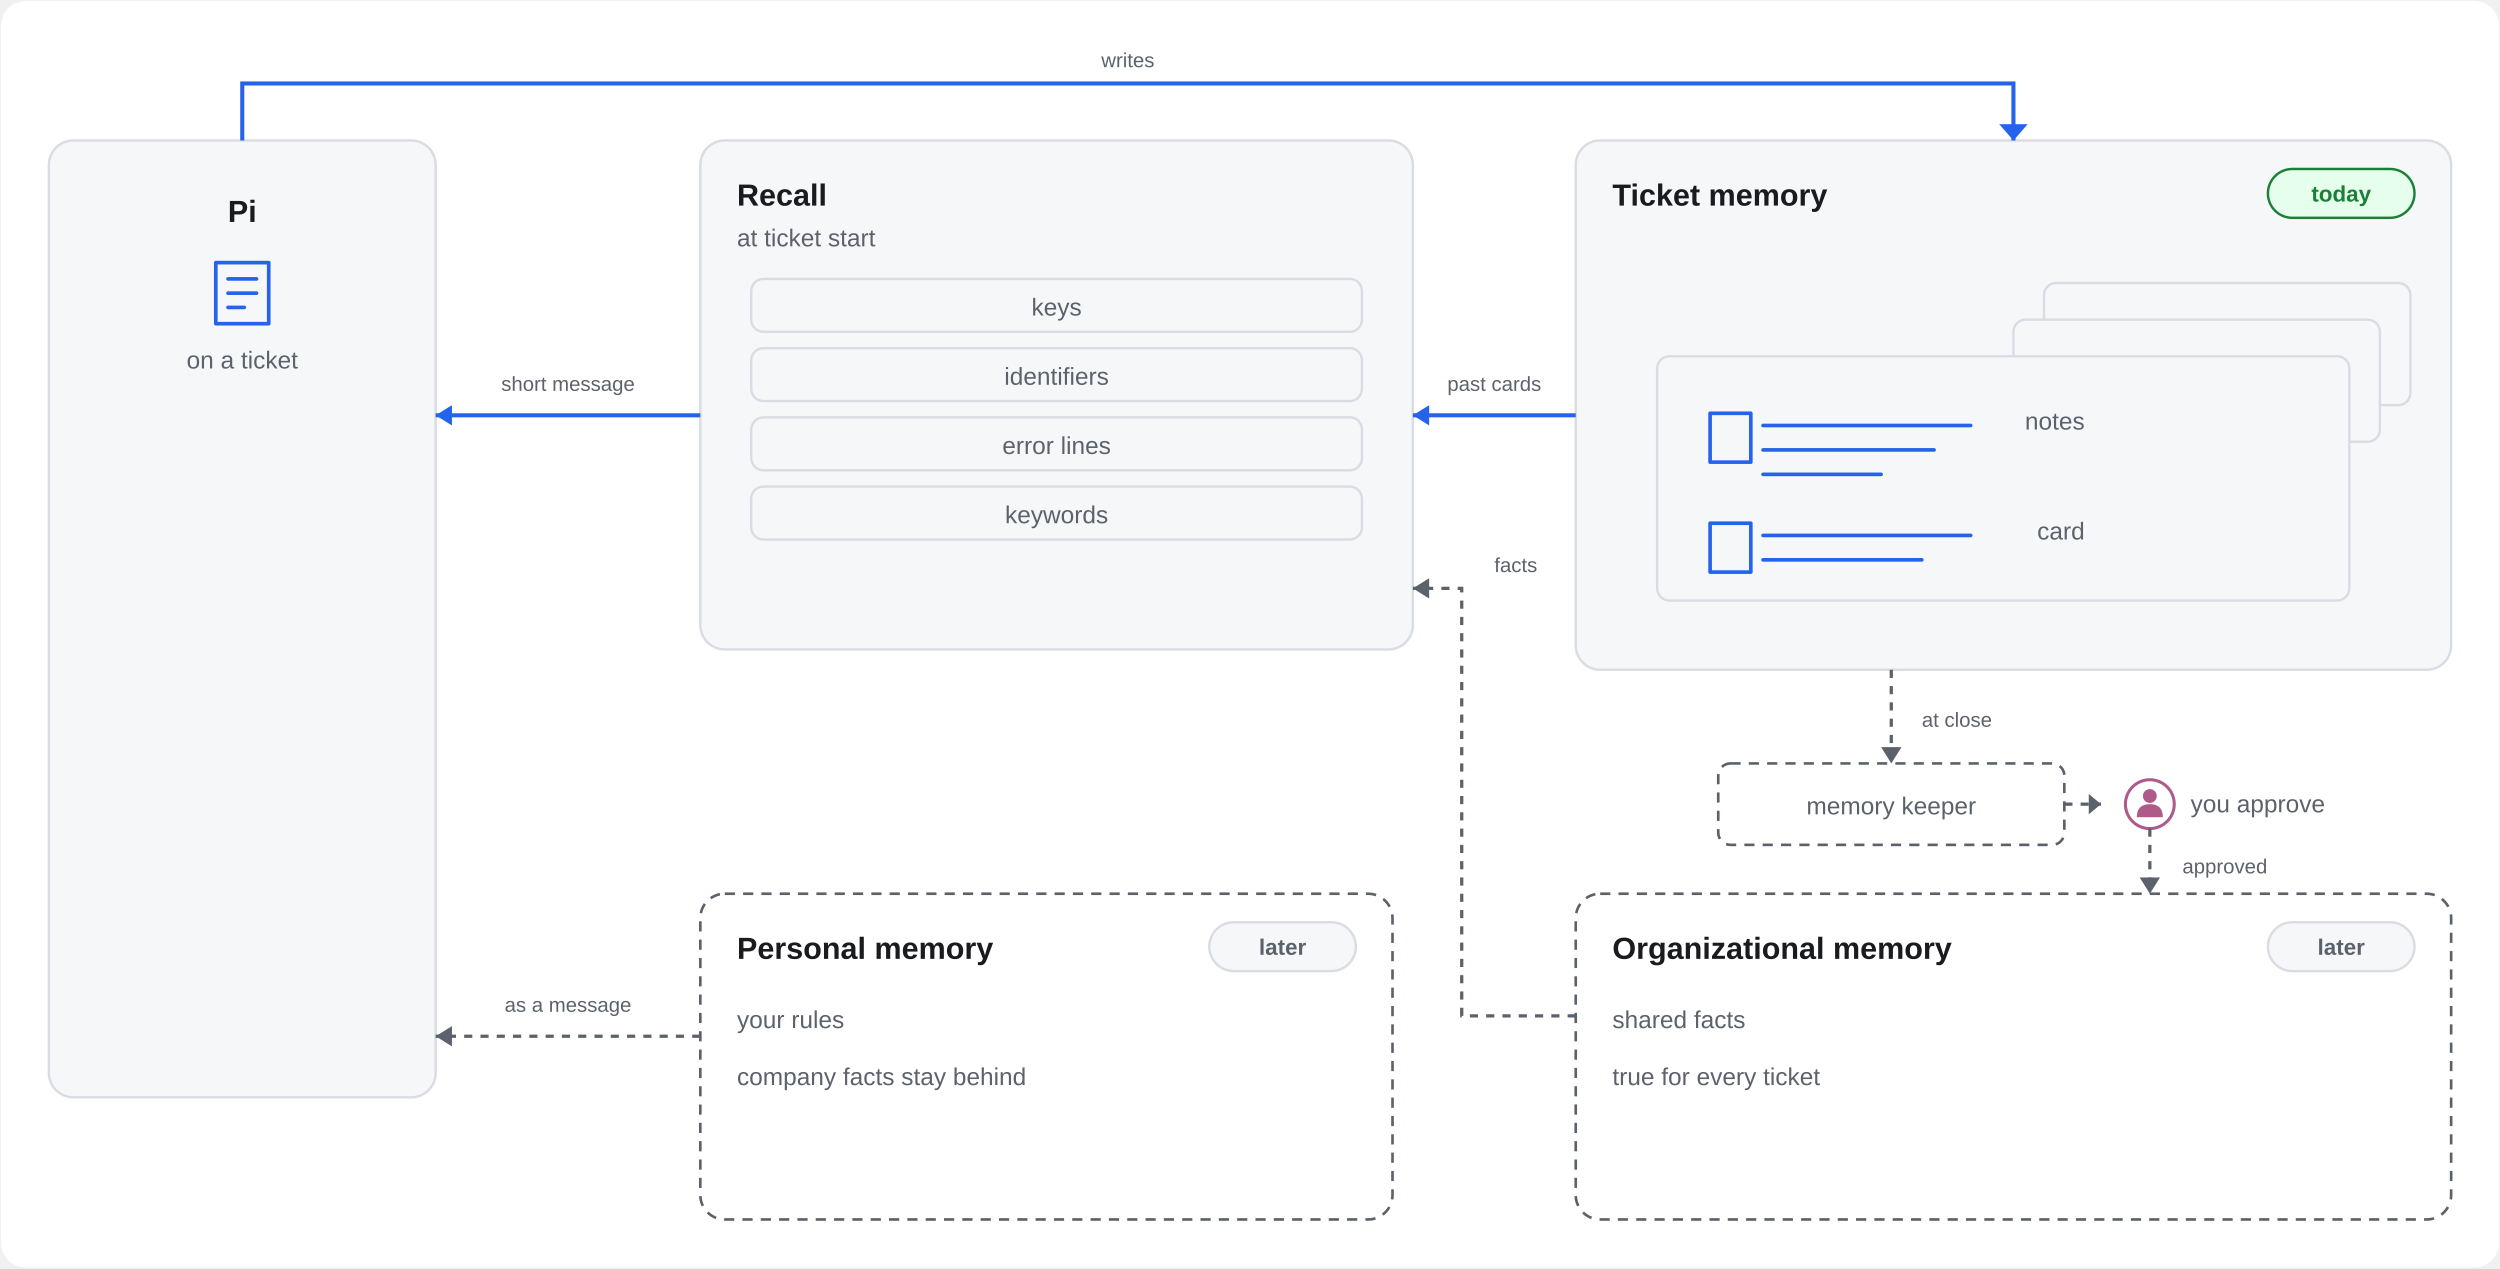
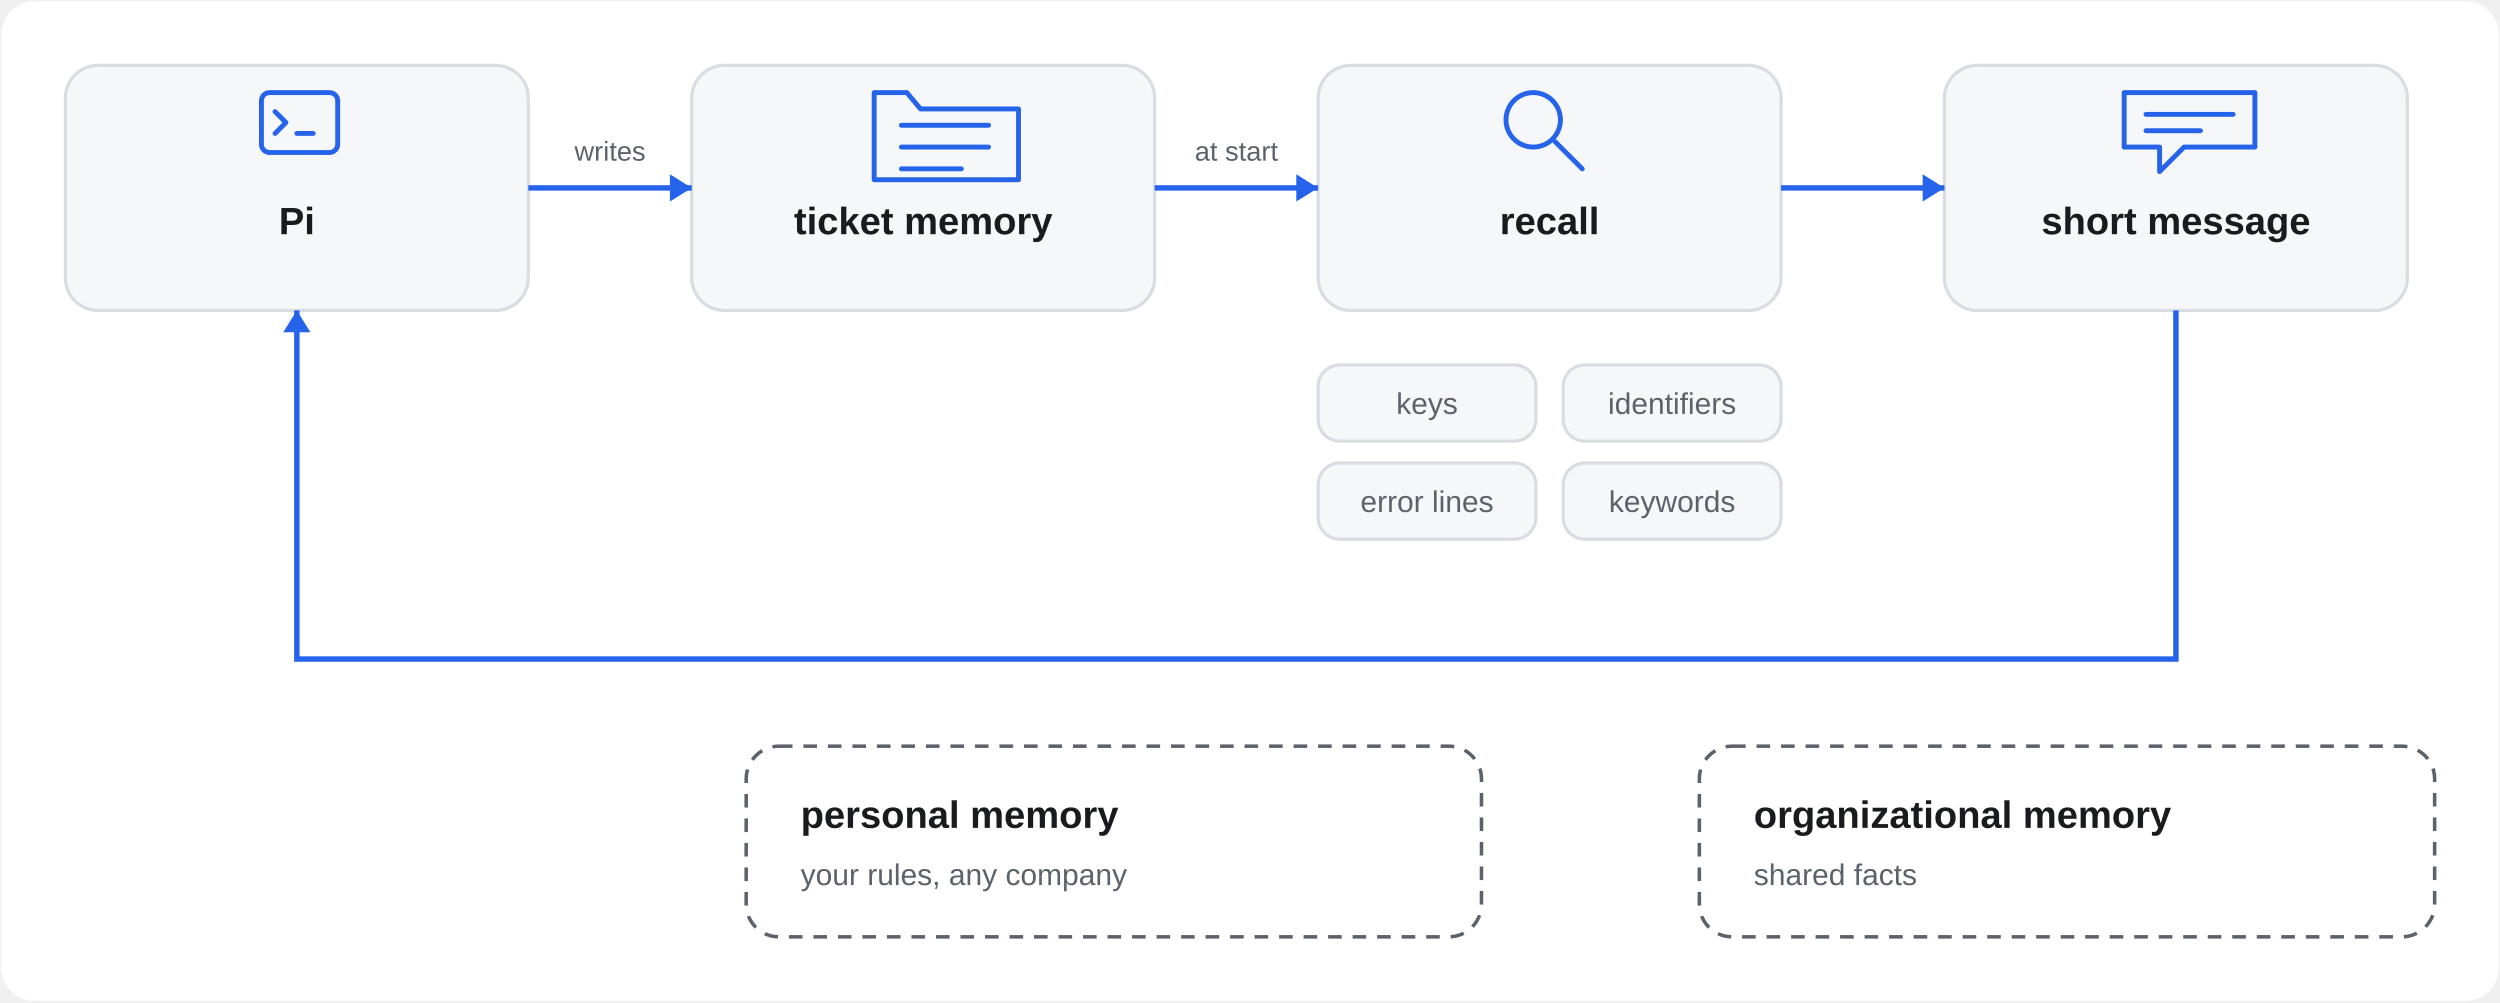
- <svg xmlns="http://www.w3.org/2000/svg" width="1228" height="623" viewBox="6 11 1228 623" role="img" aria-label="Three kinds of memory, and the paths between them. Pi writes ticket memory while it works: one folder per ticket, with notes and a card. At the start of a later ticket, recall matches the new ticket's keys, identifiers, error lines and words against past cards, and hands Pi a short message. Still design: at close a memory keeper writes the card and proposes organizational facts, which you approve, and personal rules that go with you from company to company, while the company's facts stay behind." font-family="IBM Plex Sans, Segoe UI, Arial, sans-serif">
+ <svg xmlns="http://www.w3.org/2000/svg" width="918" height="368" viewBox="16 36 918 368" role="img" aria-label="Memory as one path: Pi writes ticket memory while it works, one folder per ticket; when a later ticket starts, recall matches that ticket's keys, identifiers, error lines and keywords against the past cards and hands Pi a short message. Still design, and drawn as two quiet tiles: personal memory, your rules that go with you from company to company, and organizational memory, the shared facts you approve." font-family="IBM Plex Sans, Segoe UI, Arial, sans-serif">
  <style>
    .bg { fill: #ffffff; }
    .node { fill: #f6f7f9; stroke: #d9dde3; stroke-width: 1.2; }
-     .panel { fill: none; stroke: #5c626b; stroke-width: 1.3; stroke-dasharray: 5 4; }
-     .marker-ring { fill: #ffffff; stroke: #b05a8a; stroke-width: 1.5; }
-     .title { fill: #1a1b1e; font-size: 15px; font-weight: 700; }
-     .label { fill: #1a1b1e; font-size: 13px; font-weight: 700; }
+     .chip { fill: #f6f7f9; stroke: #d9dde3; stroke-width: 1.2; }
+     .later { fill: none; stroke: #5c626b; stroke-width: 1.3; stroke-dasharray: 5 4; }
+     .label { fill: #1a1b1e; font-size: 14px; font-weight: 700; }
+     .sub { fill: #5c626b; font-size: 11px; }
    .muted { fill: #5c626b; font-size: 12px; }
+     .small { fill: #5c626b; font-size: 11px; }
    .edge { fill: #5c626b; font-size: 10px; }
    .accent { fill: none; stroke: #2563eb; stroke-width: 1.8; stroke-linecap: round; stroke-linejoin: round; }
-     .you { fill: #b05a8a; }
-     .dot { fill: #2563eb; }
    .path { fill: none; stroke: #2563eb; stroke-width: 2; }
-     .later-path { fill: none; stroke: #5c626b; stroke-width: 1.6; stroke-dasharray: 4 4; }
    .arrowhead { fill: #2563eb; }
-     .later-head { fill: #5c626b; }
-     .chip-muted { fill: #f6f7f9; stroke: #d9dde3; stroke-width: 1.2; }
-     .chip-muted-text { fill: #5c626b; font-size: 11px; font-weight: 700; }
-     .chip-ok { fill: #e6ffec; stroke: #1a7f37; stroke-width: 1.2; }
-     .chip-ok-text { fill: #1a7f37; font-size: 11px; font-weight: 700; }
    @media (prefers-color-scheme: dark) {
      .bg { fill: #111113; }
      .node { fill: #18181b; stroke: #2c2c31; }
-       .panel { stroke: #9a9aa2; }
-       .marker-ring { fill: #18181b; stroke: #d98ab8; }
-       .title { fill: #e7e7ea; }
+       .chip { fill: #18181b; stroke: #2c2c31; }
+       .later { stroke: #9a9aa2; }
      .label { fill: #e7e7ea; }
+       .sub { fill: #9a9aa2; }
      .muted { fill: #9a9aa2; }
+       .small { fill: #9a9aa2; }
      .edge { fill: #9a9aa2; }
      .accent { stroke: #7aa2f7; }
-       .you { fill: #d98ab8; }
-       .dot { fill: #7aa2f7; }
      .path { stroke: #7aa2f7; }
-       .later-path { stroke: #9a9aa2; }
      .arrowhead { fill: #7aa2f7; }
-       .later-head { fill: #9a9aa2; }
-       .chip-muted { fill: #202024; stroke: #2c2c31; }
-       .chip-muted-text { fill: #9a9aa2; }
-       .chip-ok { fill: #14251a; stroke: #6ccb8a; }
-       .chip-ok-text { fill: #6ccb8a; }
    }
  </style>
-   <rect class="bg" x="6.5" y="11.5" width="1227" height="622" rx="12" />
-   <rect class="node" x="30" y="80" width="190" height="470" rx="12" />
-   <text class="title" x="125" y="120" text-anchor="middle">Pi</text>
-   <path class="accent" d="M112 140 h26 v30 h-26 z M118 148 H132 M118 155 H132 M118 162 H126" />
-   <text class="muted" x="125" y="192" text-anchor="middle">on a ticket</text>
-   <rect class="node" x="780" y="80" width="430" height="260" rx="12" />
-   <text class="title" x="798" y="112">Ticket memory</text>
-   <rect class="chip-ok" x="1120" y="94" width="72" height="24" rx="12" />
-   <text class="chip-ok-text" x="1156" y="110" text-anchor="middle">today</text>
-   <rect class="node" x="1010" y="150" width="180" height="60" rx="6" />
-   <rect class="node" x="995" y="168" width="180" height="60" rx="6" />
-   <rect class="node" x="820" y="186" width="340" height="120" rx="6" />
-   <path class="accent" d="M846 214 h20 v24 h-20 z M872 220 H974 M872 232 H956 M872 244 H930" />
-   <text class="muted" x="1030" y="222" text-anchor="end">notes</text>
-   <path class="accent" d="M846 268 h20 v24 h-20 z M872 274 H974 M872 286 H950" />
-   <text class="muted" x="1030" y="276" text-anchor="end">card</text>
-   <rect class="node" x="350" y="80" width="350" height="250" rx="12" />
-   <text class="title" x="368" y="112">Recall</text>
-   <text class="muted" x="368" y="132">at ticket start</text>
-   <rect class="node" x="375" y="148" width="300" height="26" rx="6" />
-   <text class="muted" x="525" y="166" text-anchor="middle">keys</text>
-   <rect class="node" x="375" y="182" width="300" height="26" rx="6" />
-   <text class="muted" x="525" y="200" text-anchor="middle">identifiers</text>
-   <rect class="node" x="375" y="216" width="300" height="26" rx="6" />
-   <text class="muted" x="525" y="234" text-anchor="middle">error lines</text>
-   <rect class="node" x="375" y="250" width="300" height="26" rx="6" />
-   <text class="muted" x="525" y="268" text-anchor="middle">keywords</text>
-   <rect class="panel" x="850" y="386" width="170" height="40" rx="6" />
-   <text class="muted" x="935" y="411" text-anchor="middle">memory keeper</text>
-   <circle class="marker-ring" cx="1062" cy="406" r="12" />
-   <circle class="you" cx="1062" cy="402" r="3.4" />
-   <path class="you" d="M1055.6 412.4 Q1055.6 406 1062 406 Q1068.4 406 1068.4 412.4 Z" />
-   <text class="muted" x="1082" y="410">you approve</text>
-   <rect class="panel" x="780" y="450" width="430" height="160" rx="12" />
-   <text class="title" x="798" y="482">Organizational memory</text>
-   <rect class="chip-muted" x="1120" y="464" width="72" height="24" rx="12" />
-   <text class="chip-muted-text" x="1156" y="480" text-anchor="middle">later</text>
-   <text class="muted" x="798" y="516">shared facts</text>
-   <text class="muted" x="798" y="544">true for every ticket</text>
-   <rect class="panel" x="350" y="450" width="340" height="160" rx="12" />
-   <text class="title" x="368" y="482">Personal memory</text>
-   <rect class="chip-muted" x="600" y="464" width="72" height="24" rx="12" />
-   <text class="chip-muted-text" x="636" y="480" text-anchor="middle">later</text>
-   <text class="muted" x="368" y="516">your rules</text>
-   <text class="muted" x="368" y="544">company facts stay behind</text>
-   <path class="path" d="M125 80 V52 H995 V80" />
-   <path id="memkinds55-arrow-writes" class="arrowhead" d="M988 72 L995 80 L1002 72 z" />
-   <text class="edge" x="560" y="44" text-anchor="middle">writes</text>
-   <path class="path" d="M780 215 H700" />
-   <path id="memkinds55-arrow-cards" class="arrowhead" d="M708 210 L700 215 L708 220 z" />
-   <text class="edge" x="740" y="203" text-anchor="middle">past cards</text>
-   <path class="path" d="M350 215 H220" />
-   <path id="memkinds55-arrow-message" class="arrowhead" d="M228 210 L220 215 L228 220 z" />
-   <text class="edge" x="285" y="203" text-anchor="middle">short message</text>
-   <path class="later-path" d="M935 340 V386" />
-   <path id="memkinds55-arrow-keeper" class="later-head" d="M930 378 L935 386 L940 378 z" />
-   <text class="edge" x="950" y="368">at close</text>
-   <path class="later-path" d="M1020 406 H1038" />
-   <path id="memkinds55-arrow-you" class="later-head" d="M1032 401 L1038 406 L1032 411 z" />
-   <path class="later-path" d="M1062 418 V450" />
-   <path id="memkinds55-arrow-approved" class="later-head" d="M1057 442 L1062 450 L1067 442 z" />
-   <text class="edge" x="1078" y="440">approved</text>
-   <path class="later-path" d="M780 510 H724 V300 H700" />
-   <path id="memkinds55-arrow-facts" class="later-head" d="M708 295 L700 300 L708 305 z" />
-   <text class="edge" x="740" y="292">facts</text>
-   <path class="later-path" d="M350 520 H220" />
-   <path id="memkinds55-arrow-personal" class="later-head" d="M228 515 L220 520 L228 525 z" />
-   <text class="edge" x="285" y="508" text-anchor="middle">as a message</text>
+   <rect class="bg" x="16.5" y="36.5" width="917" height="367" rx="12" />
+   <rect class="node" x="40" y="60" width="170" height="90" rx="12" />
+   <rect class="accent" x="112" y="70" width="28" height="22" rx="3" />
+   <path class="accent" d="M117 77 l4 4 -4 4 M125 85 h6" />
+   <text class="label" x="125" y="122" text-anchor="middle">Pi</text>
+   <rect class="node" x="270" y="60" width="170" height="90" rx="12" />
+   <path class="accent" d="M337 70 h12 l5 6 h36 v26 h-53 z" />
+   <path class="accent" d="M347 82 h32 M347 90 h32 M347 98 h22" />
+   <text class="label" x="355" y="122" text-anchor="middle">ticket memory</text>
+   <rect class="node" x="500" y="60" width="170" height="90" rx="12" />
+   <circle class="accent" cx="579" cy="80" r="10" />
+   <path class="accent" d="M587 88 l10 10" />
+   <text class="label" x="585" y="122" text-anchor="middle">recall</text>
+   <rect class="node" x="730" y="60" width="170" height="90" rx="12" />
+   <path class="accent" d="M796 70 H844 V90 H818 l-9 9 v-9 h-13 z" />
+   <path class="accent" d="M804 78 H836 M804 84 H824" />
+   <text class="label" x="815" y="122" text-anchor="middle">short message</text>
+   <path class="path" d="M210 105 H270" />
+   <path id="memkinds56-arrow-memory" class="arrowhead" d="M262 100 L270 105 L262 110 z" />
+   <text class="edge" x="240" y="95" text-anchor="middle">writes</text>
+   <path class="path" d="M440 105 H500" />
+   <path id="memkinds56-arrow-recall" class="arrowhead" d="M492 100 L500 105 L492 110 z" />
+   <text class="edge" x="470" y="95" text-anchor="middle">at start</text>
+   <path class="path" d="M670 105 H730" />
+   <path id="memkinds56-arrow-message" class="arrowhead" d="M722 100 L730 105 L722 110 z" />
+   <rect class="chip" x="500" y="170" width="80" height="28" rx="8" />
+   <text class="small" x="540" y="188" text-anchor="middle">keys</text>
+   <rect class="chip" x="590" y="170" width="80" height="28" rx="8" />
+   <text class="small" x="630" y="188" text-anchor="middle">identifiers</text>
+   <rect class="chip" x="500" y="206" width="80" height="28" rx="8" />
+   <text class="small" x="540" y="224" text-anchor="middle">error lines</text>
+   <rect class="chip" x="590" y="206" width="80" height="28" rx="8" />
+   <text class="small" x="630" y="224" text-anchor="middle">keywords</text>
+   <path class="path" d="M815 150 V278 H125 V150" />
+   <path id="memkinds56-arrow-back" class="arrowhead" d="M120 158 L125 150 L130 158 z" />
+   <rect class="later" x="290" y="310" width="270" height="70" rx="12" />
+   <text class="label" x="310" y="340">personal memory</text>
+   <text class="small" x="310" y="361">your rules, any company</text>
+   <rect class="later" x="640" y="310" width="270" height="70" rx="12" />
+   <text class="label" x="660" y="340">organizational memory</text>
+   <text class="small" x="660" y="361">shared facts</text>
</svg>
